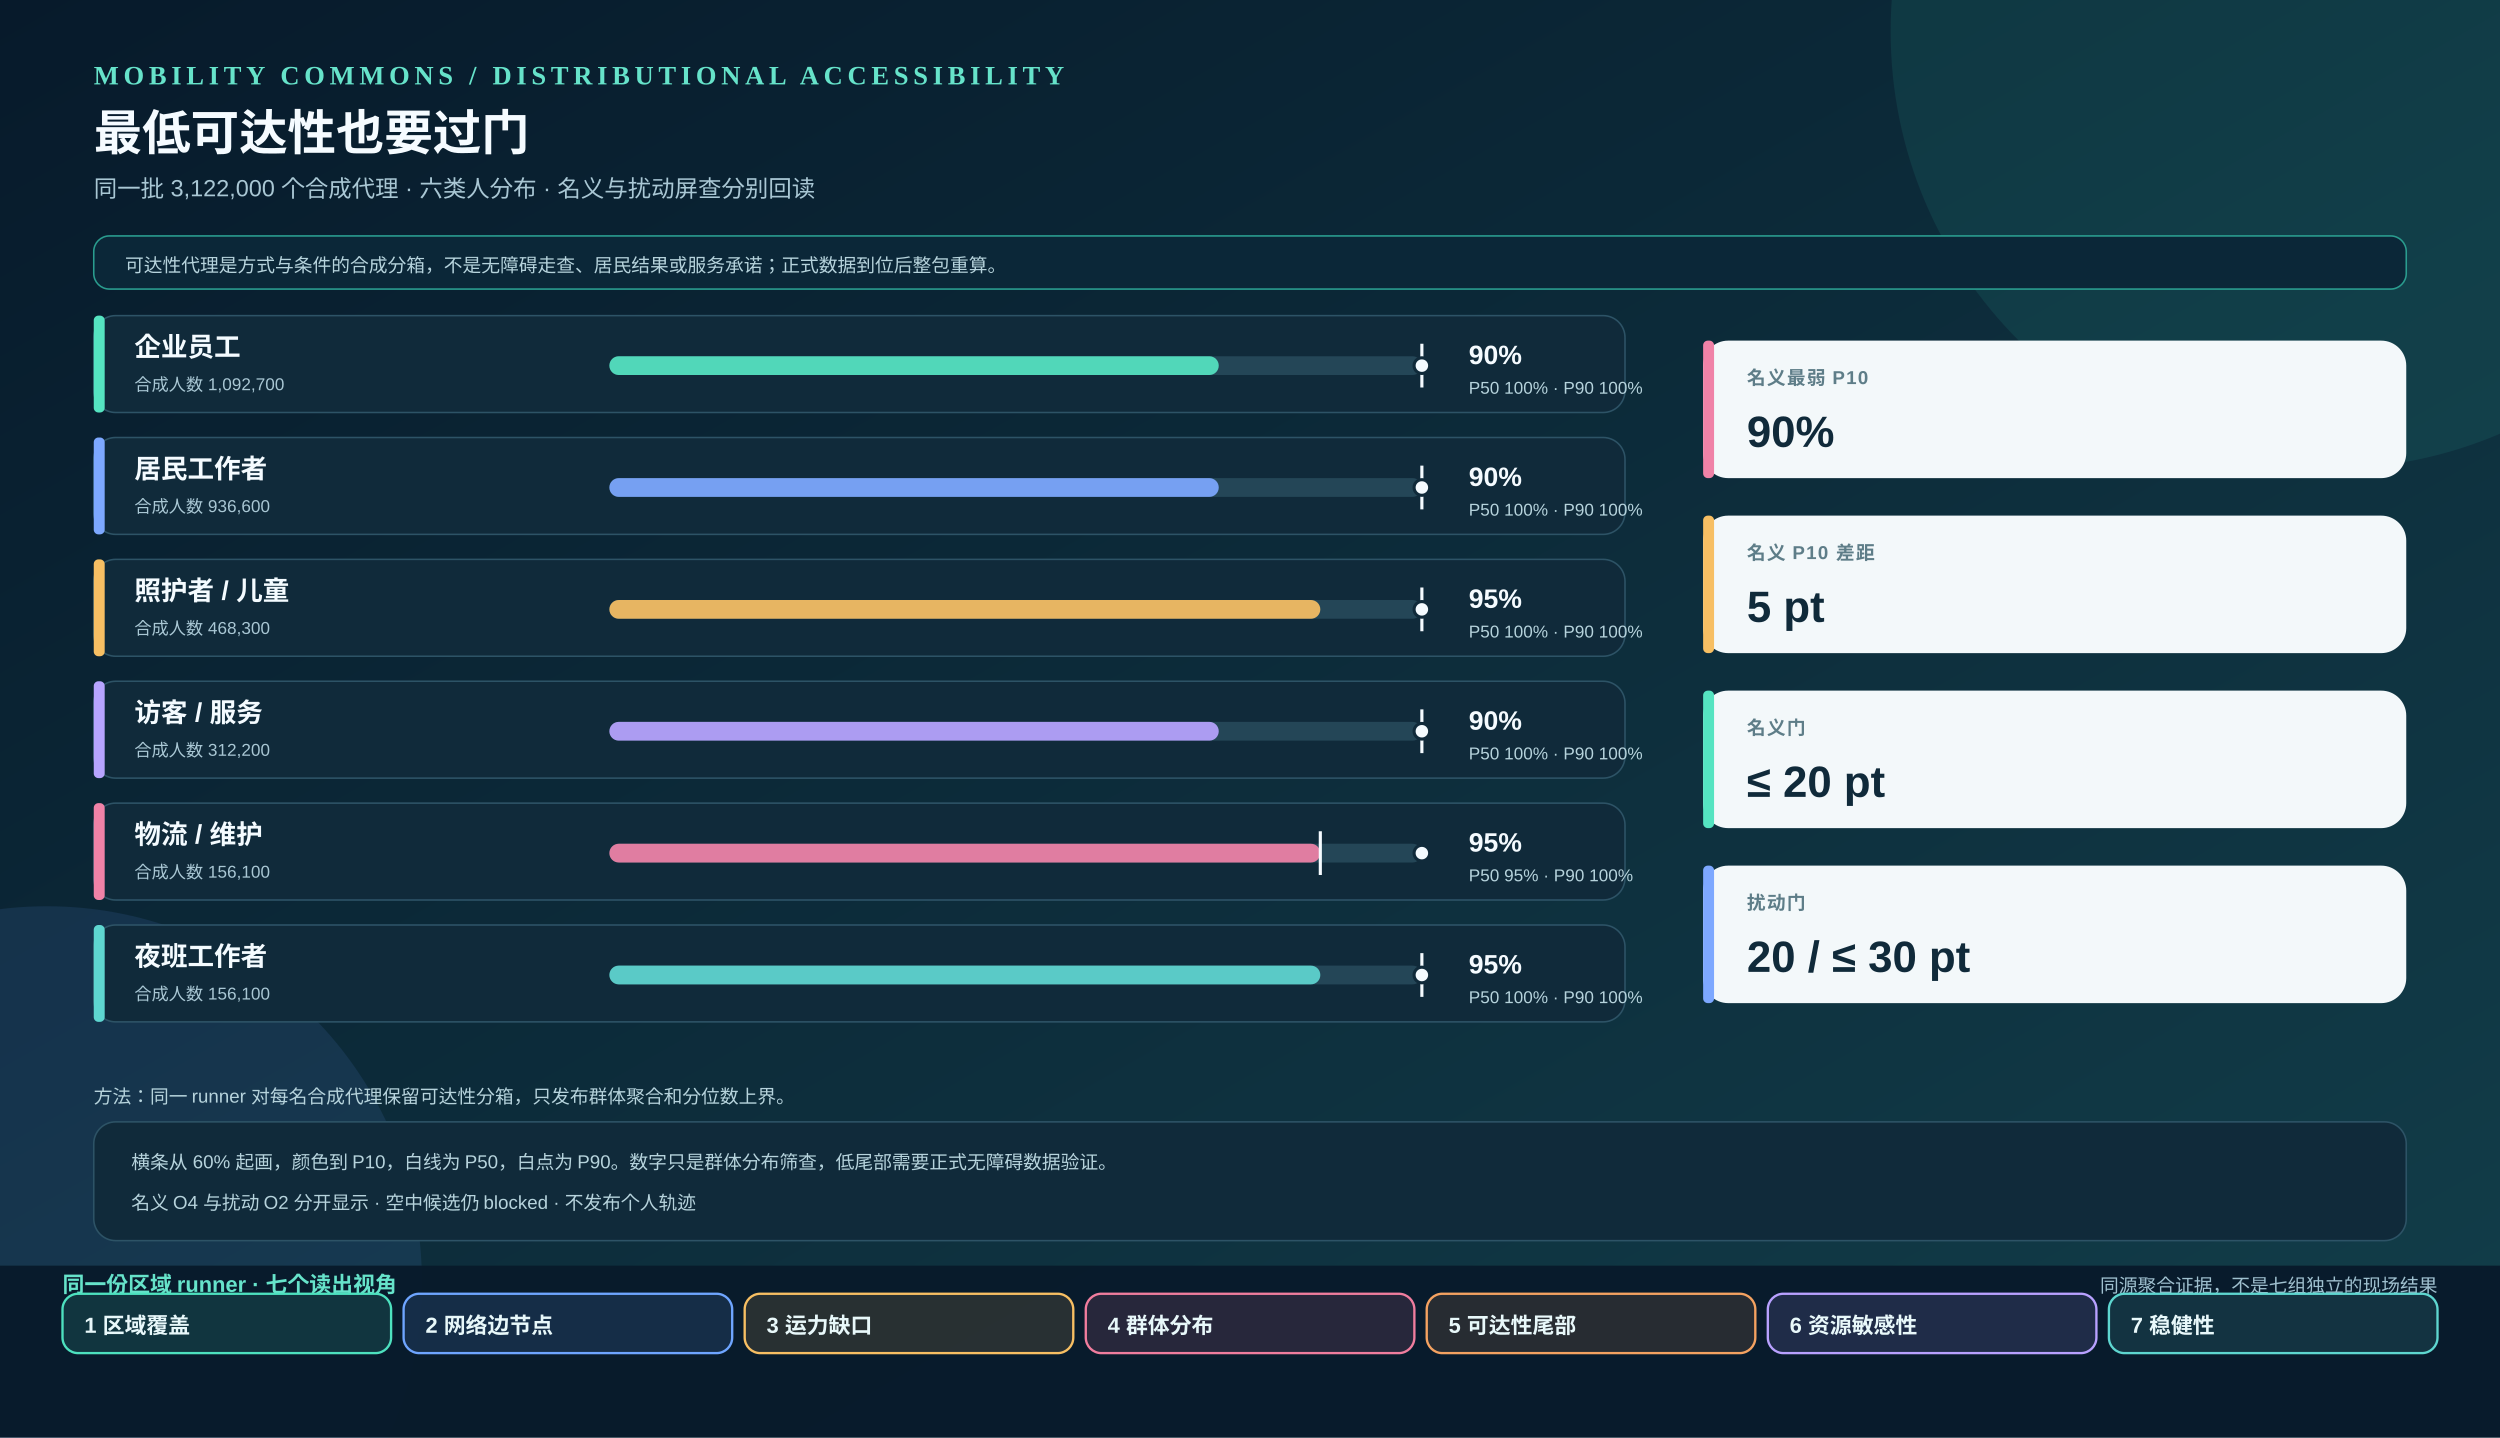
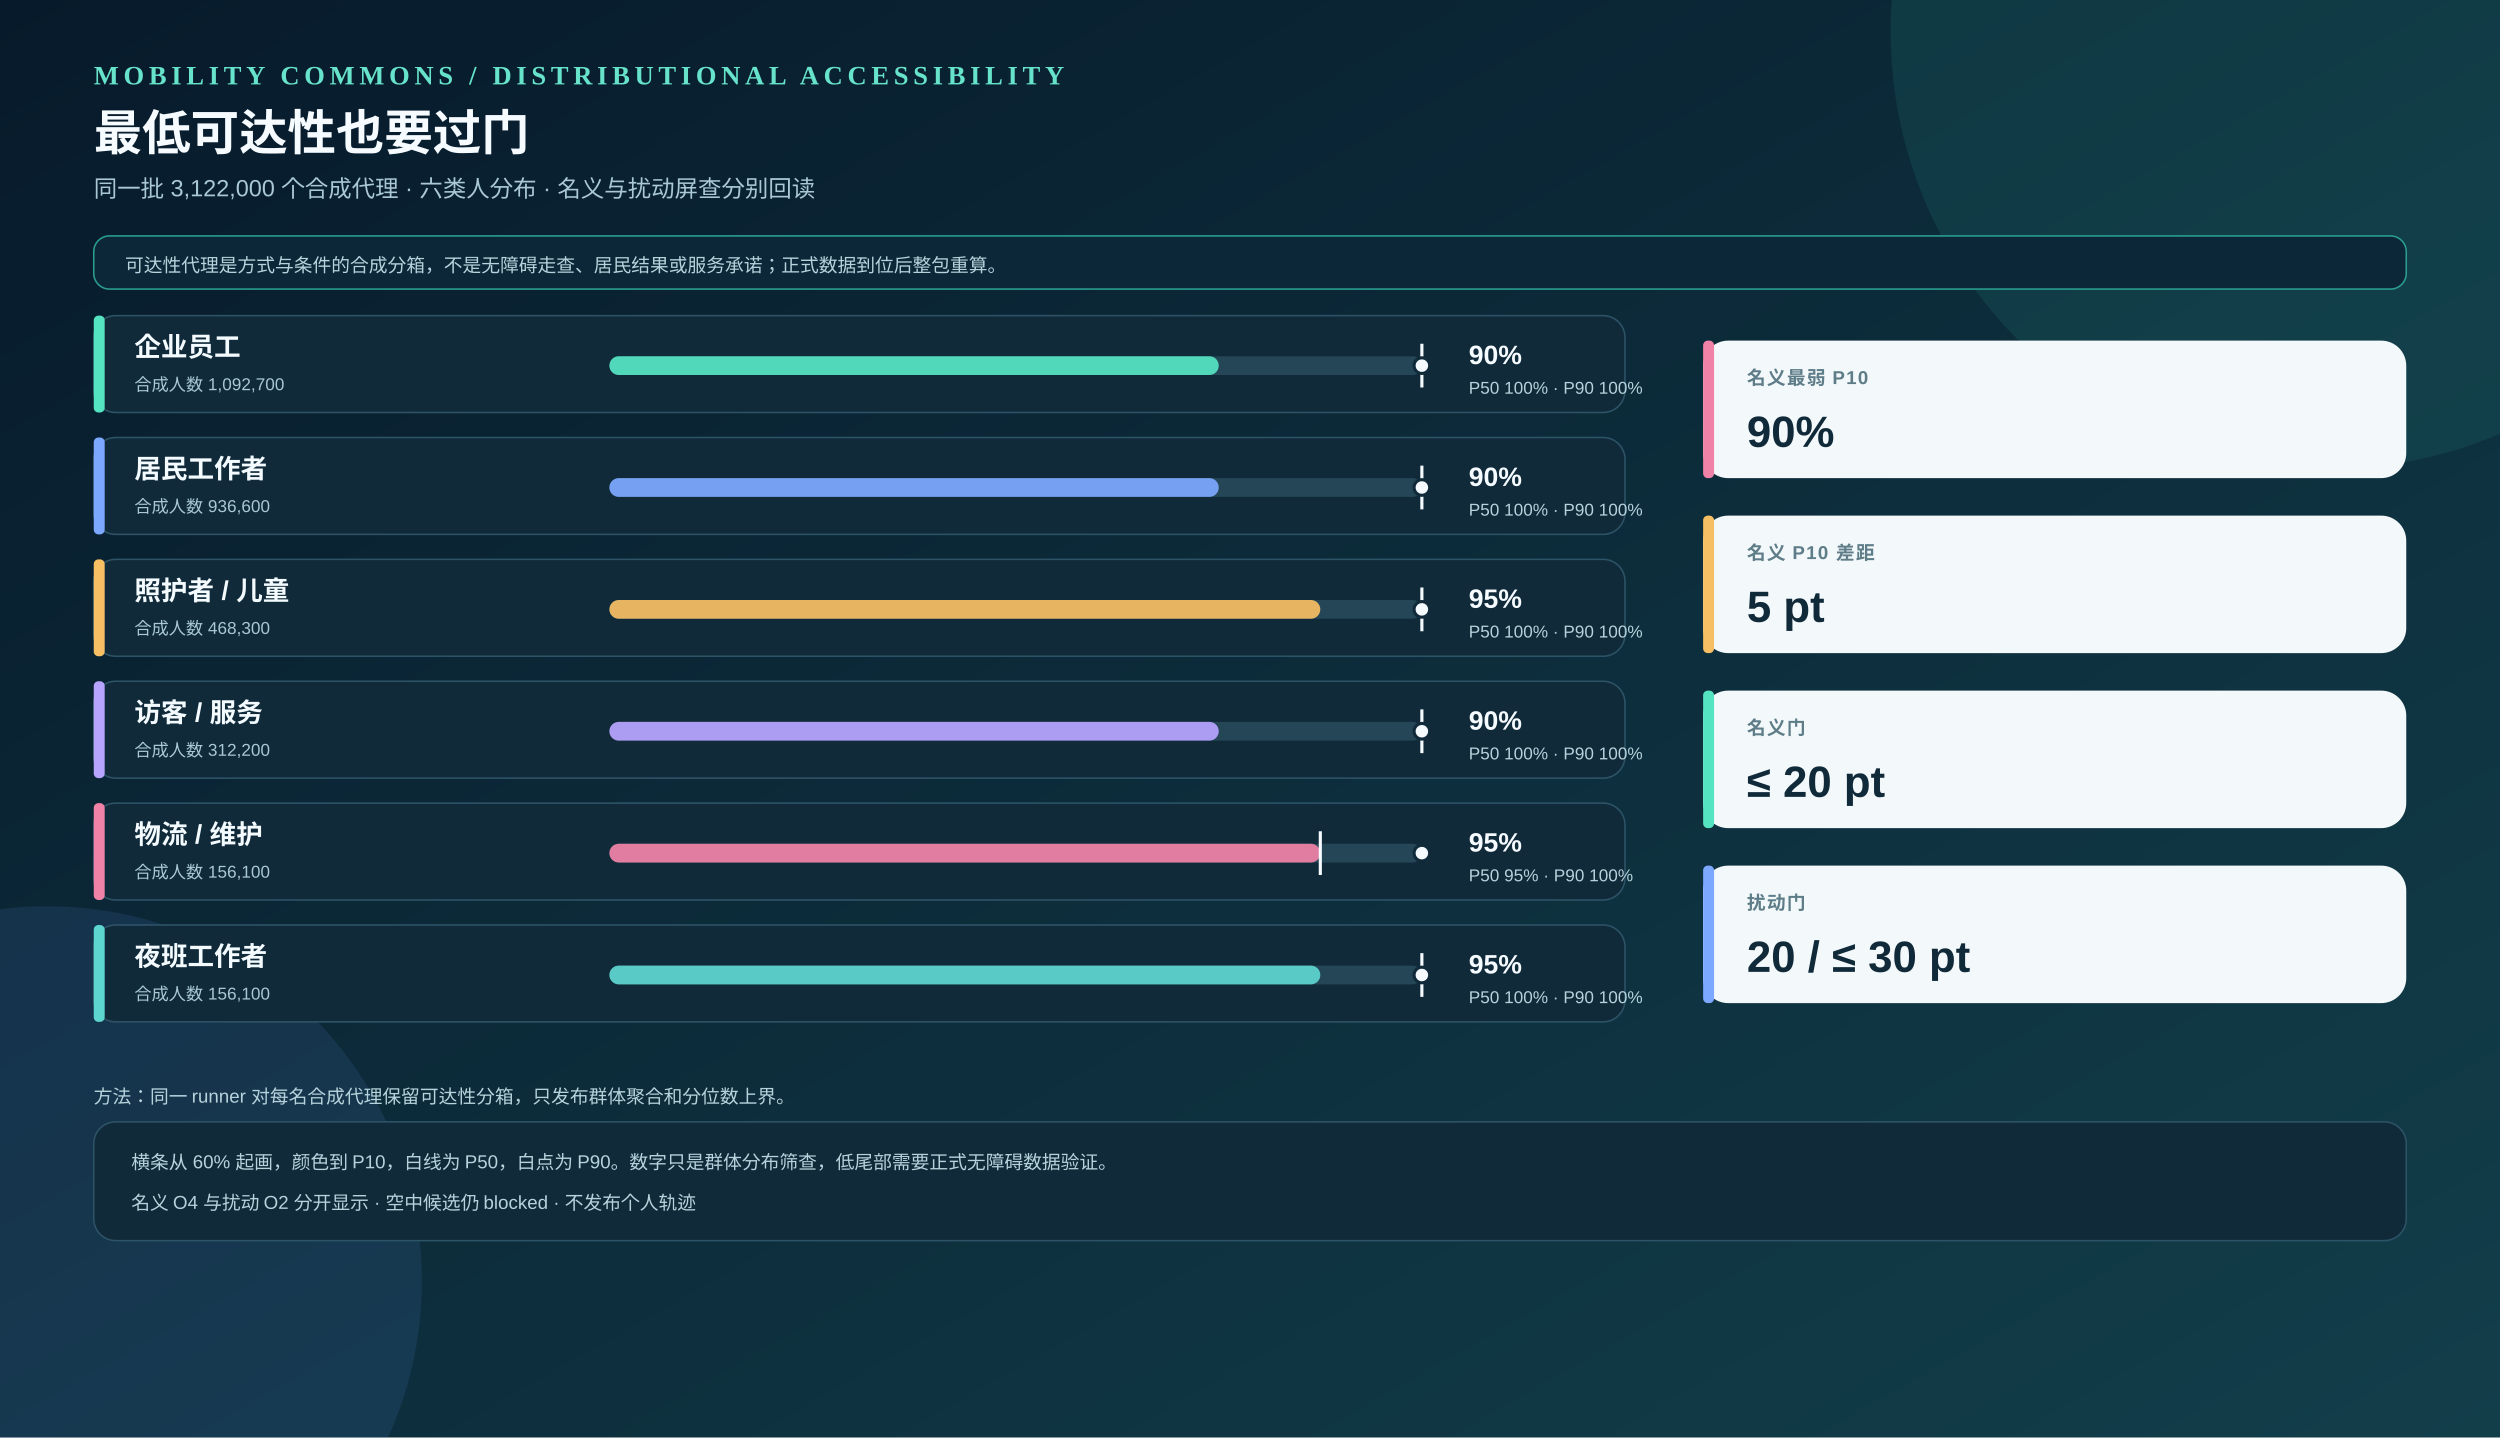
<svg xmlns="http://www.w3.org/2000/svg" width="1600" height="920" viewBox="0 0 1600 920" role="img" aria-labelledby="title desc">
  <defs>
    <linearGradient id="bg" x1="0" y1="0" x2="1" y2="1">
      <stop offset="0" stop-color="#071A2B" />
      <stop offset="1" stop-color="#123E4A" />
    </linearGradient>
    <style>.title{font:850 31px PingFang SC,Microsoft YaHei,Arial,sans-serif;fill:#F5FBFF}.sub{font:500 15px PingFang SC,Microsoft YaHei,Arial,sans-serif;fill:#A9C7D4}.group{font:800 17px PingFang SC,Microsoft YaHei,Arial,sans-serif;fill:#F4FBFF}.small{font:500 11px PingFang SC,Microsoft YaHei,Arial,sans-serif;fill:#A9C7D4}.tiny{font:500 11px PingFang SC,Microsoft YaHei,Arial,sans-serif;fill:#B6D3DC}.value{font:850 17px Arial,sans-serif;fill:#F5FBFF}.cardTitle{font:800 12px Arial,PingFang SC,sans-serif;letter-spacing:.8px;fill:#5E7D88}.cardValue{font:850 28px Arial,PingFang SC,sans-serif;fill:#102A3A}.foot{font:500 12px PingFang SC,Microsoft YaHei,Arial,sans-serif;fill:#B6D3DC}.axis{font:500 11px Arial,PingFang SC,sans-serif;fill:#91B4C0}</style>
  </defs>
  <rect width="1600" height="920" fill="url(#bg)" />
  <circle cx="1490" cy="20" r="280" fill="#2A9D8F" opacity=".14" />
  <circle cx="30" cy="820" r="240" fill="#5B8DEF" opacity=".12" />
  <text x="60" y="54" fill="#66E3CA" font-size="17" font-weight="900" letter-spacing="3">MOBILITY COMMONS / DISTRIBUTIONAL ACCESSIBILITY</text>
  <text x="60" y="96" class="title">最低可达性也要过门</text>
  <text x="60" y="126" class="sub">同一批 3,122,000 个合成代理 · 六类人分布 · 名义与扰动屏查分别回读</text>
  <rect x="60" y="151" width="1480" height="34" rx="10" fill="#0B2738" stroke="#2A9D8F" />
  <text x="80" y="174" class="foot">可达性代理是方式与条件的合成分箱，不是无障碍走查、居民结果或服务承诺；正式数据到位后整包重算。</text>
  <text x="390" y="210" class="axis">60%</text>
  <text x="650" y="210" class="axis">80%</text>
  <text x="780" y="210" class="axis">90%</text>
  <text x="910" y="210" class="axis">100%</text>
  <g>
    <rect x="60" y="202" width="980" height="62" rx="14" fill="#102A3A" stroke="#2D5366" />
    <rect x="60" y="202" width="7" height="62" rx="3" fill="#55E4C1" />
    <text x="86" y="228" class="group">企业员工</text>
    <text x="86" y="250" class="small">合成人数 1,092,700</text>
    <rect x="390" y="228" width="520" height="12" rx="6" fill="#244657" />
    <rect x="390" y="228" width="390" height="12" rx="6" fill="#55E4C1" opacity=".92" />
    <line x1="910" y1="220" x2="910" y2="248" stroke="#F5FBFF" stroke-width="2" />
    <circle cx="910" cy="234" r="5" fill="#F5FBFF" stroke="#102A3A" stroke-width="2" />
    <text x="940" y="233" class="value">90%</text>
    <text x="940" y="252" class="tiny">P50 100% · P90 100%</text>
  </g>
  <g>
    <rect x="60" y="280" width="980" height="62" rx="14" fill="#102A3A" stroke="#2D5366" />
    <rect x="60" y="280" width="7" height="62" rx="3" fill="#7DA8FF" />
    <text x="86" y="306" class="group">居民工作者</text>
    <text x="86" y="328" class="small">合成人数 936,600</text>
    <rect x="390" y="306" width="520" height="12" rx="6" fill="#244657" />
    <rect x="390" y="306" width="390" height="12" rx="6" fill="#7DA8FF" opacity=".92" />
    <line x1="910" y1="298" x2="910" y2="326" stroke="#F5FBFF" stroke-width="2" />
    <circle cx="910" cy="312" r="5" fill="#F5FBFF" stroke="#102A3A" stroke-width="2" />
    <text x="940" y="311" class="value">90%</text>
    <text x="940" y="330" class="tiny">P50 100% · P90 100%</text>
  </g>
  <g>
    <rect x="60" y="358" width="980" height="62" rx="14" fill="#102A3A" stroke="#2D5366" />
    <rect x="60" y="358" width="7" height="62" rx="3" fill="#F7BF63" />
    <text x="86" y="384" class="group">照护者 / 儿童</text>
    <text x="86" y="406" class="small">合成人数 468,300</text>
    <rect x="390" y="384" width="520" height="12" rx="6" fill="#244657" />
    <rect x="390" y="384" width="455" height="12" rx="6" fill="#F7BF63" opacity=".92" />
    <line x1="910" y1="376" x2="910" y2="404" stroke="#F5FBFF" stroke-width="2" />
    <circle cx="910" cy="390" r="5" fill="#F5FBFF" stroke="#102A3A" stroke-width="2" />
    <text x="940" y="389" class="value">95%</text>
    <text x="940" y="408" class="tiny">P50 100% · P90 100%</text>
  </g>
  <g>
    <rect x="60" y="436" width="980" height="62" rx="14" fill="#102A3A" stroke="#2D5366" />
    <rect x="60" y="436" width="7" height="62" rx="3" fill="#B7A4FF" />
    <text x="86" y="462" class="group">访客 / 服务</text>
    <text x="86" y="484" class="small">合成人数 312,200</text>
    <rect x="390" y="462" width="520" height="12" rx="6" fill="#244657" />
    <rect x="390" y="462" width="390" height="12" rx="6" fill="#B7A4FF" opacity=".92" />
    <line x1="910" y1="454" x2="910" y2="482" stroke="#F5FBFF" stroke-width="2" />
    <circle cx="910" cy="468" r="5" fill="#F5FBFF" stroke="#102A3A" stroke-width="2" />
    <text x="940" y="467" class="value">90%</text>
    <text x="940" y="486" class="tiny">P50 100% · P90 100%</text>
  </g>
  <g>
    <rect x="60" y="514" width="980" height="62" rx="14" fill="#102A3A" stroke="#2D5366" />
    <rect x="60" y="514" width="7" height="62" rx="3" fill="#F082A7" />
    <text x="86" y="540" class="group">物流 / 维护</text>
    <text x="86" y="562" class="small">合成人数 156,100</text>
    <rect x="390" y="540" width="520" height="12" rx="6" fill="#244657" />
    <rect x="390" y="540" width="455" height="12" rx="6" fill="#F082A7" opacity=".92" />
    <line x1="845" y1="532" x2="845" y2="560" stroke="#F5FBFF" stroke-width="2" />
    <circle cx="910" cy="546" r="5" fill="#F5FBFF" stroke="#102A3A" stroke-width="2" />
    <text x="940" y="545" class="value">95%</text>
    <text x="940" y="564" class="tiny">P50 95% · P90 100%</text>
  </g>
  <g>
    <rect x="60" y="592" width="980" height="62" rx="14" fill="#102A3A" stroke="#2D5366" />
    <rect x="60" y="592" width="7" height="62" rx="3" fill="#5ED6D0" />
    <text x="86" y="618" class="group">夜班工作者</text>
    <text x="86" y="640" class="small">合成人数 156,100</text>
    <rect x="390" y="618" width="520" height="12" rx="6" fill="#244657" />
    <rect x="390" y="618" width="455" height="12" rx="6" fill="#5ED6D0" opacity=".92" />
    <line x1="910" y1="610" x2="910" y2="638" stroke="#F5FBFF" stroke-width="2" />
    <circle cx="910" cy="624" r="5" fill="#F5FBFF" stroke="#102A3A" stroke-width="2" />
    <text x="940" y="623" class="value">95%</text>
    <text x="940" y="642" class="tiny">P50 100% · P90 100%</text>
  </g>
  <g>
    <rect x="1090" y="218" width="450" height="88" rx="16" fill="#F3F8FA" />
    <rect x="1090" y="218" width="7" height="88" rx="3" fill="#F082A7" />
    <text x="1118" y="246" class="cardTitle">名义最弱 P10</text>
    <text x="1118" y="286" class="cardValue">90%</text>
  </g>
  <g>
    <rect x="1090" y="330" width="450" height="88" rx="16" fill="#F3F8FA" />
    <rect x="1090" y="330" width="7" height="88" rx="3" fill="#F7BF63" />
    <text x="1118" y="358" class="cardTitle">名义 P10 差距</text>
    <text x="1118" y="398" class="cardValue">5 pt</text>
  </g>
  <g>
    <rect x="1090" y="442" width="450" height="88" rx="16" fill="#F3F8FA" />
    <rect x="1090" y="442" width="7" height="88" rx="3" fill="#55E4C1" />
    <text x="1118" y="470" class="cardTitle">名义门</text>
    <text x="1118" y="510" class="cardValue">≤ 20 pt</text>
  </g>
  <g>
    <rect x="1090" y="554" width="450" height="88" rx="16" fill="#F3F8FA" />
    <rect x="1090" y="554" width="7" height="88" rx="3" fill="#7DA8FF" />
    <text x="1118" y="582" class="cardTitle">扰动门</text>
    <text x="1118" y="622" class="cardValue">20 / ≤ 30 pt</text>
  </g>
  <rect x="60" y="718" width="1480" height="76" rx="14" fill="#102A3A" stroke="#2D5366" />
  <text x="84" y="748" class="foot">横条从 60% 起画，颜色到 P10，白线为 P50，白点为 P90。数字只是群体分布筛查，低尾部需要正式无障碍数据验证。</text>
  <text x="84" y="774" class="foot">名义 O4 与扰动 O2 分开显示 · 空中候选仍 blocked · 不发布个人轨迹</text>
  <text x="60" y="706" class="foot">方法：同一 runner 对每名合成代理保留可达性分箱，只发布群体聚合和分位数上界。</text>
-   <g id="evidence-chain-ribbon">
-     <rect x="0" y="810" width="1600" height="110" fill="#071A2B" opacity=".96" />
-     <text x="40" y="827" font-family="Arial,sans-serif" font-size="14" font-weight="800" fill="#66E3CA">同一份区域 runner · 七个读出视角</text>
-     <text x="1560" y="827" text-anchor="end" font-family="Arial,sans-serif" font-size="12" fill="#9FC0CF">同源聚合证据，不是七组独立的现场结果</text>
-     <rect x="40.0" y="828" width="210.3" height="38" rx="10" fill="#4DE1BF22" stroke="#4DE1BF" stroke-width="1.5" />
-     <text x="54.0" y="853" font-family="Arial,sans-serif" font-size="14" font-weight="800" fill="#E8F8FA">1  区域覆盖</text>
-     <rect x="258.3" y="828" width="210.3" height="38" rx="10" fill="#6EA5FF22" stroke="#6EA5FF" stroke-width="1.5" />
-     <text x="272.3" y="853" font-family="Arial,sans-serif" font-size="14" font-weight="800" fill="#E8F8FA">2  网络边节点</text>
-     <rect x="476.6" y="828" width="210.3" height="38" rx="10" fill="#F7BF6322" stroke="#F7BF63" stroke-width="1.5" />
-     <text x="490.6" y="853" font-family="Arial,sans-serif" font-size="14" font-weight="800" fill="#E8F8FA">3  运力缺口</text>
-     <rect x="694.9" y="828" width="210.3" height="38" rx="10" fill="#F07D9E22" stroke="#F07D9E" stroke-width="1.5" />
-     <text x="708.9" y="853" font-family="Arial,sans-serif" font-size="14" font-weight="800" fill="#E8F8FA">4  群体分布</text>
-     <rect x="913.1" y="828" width="210.3" height="38" rx="10" fill="#F4A26122" stroke="#F4A261" stroke-width="1.5" />
-     <text x="927.1" y="853" font-family="Arial,sans-serif" font-size="14" font-weight="800" fill="#E8F8FA">5  可达性尾部</text>
-     <rect x="1131.4" y="828" width="210.3" height="38" rx="10" fill="#B8A1FF22" stroke="#B8A1FF" stroke-width="1.5" />
-     <text x="1145.4" y="853" font-family="Arial,sans-serif" font-size="14" font-weight="800" fill="#E8F8FA">6  资源敏感性</text>
-     <rect x="1349.7" y="828" width="210.3" height="38" rx="10" fill="#5ED6D022" stroke="#5ED6D0" stroke-width="1.5" />
-     <text x="1363.7" y="853" font-family="Arial,sans-serif" font-size="14" font-weight="800" fill="#E8F8FA">7  稳健性</text>
-   </g>
</svg>
